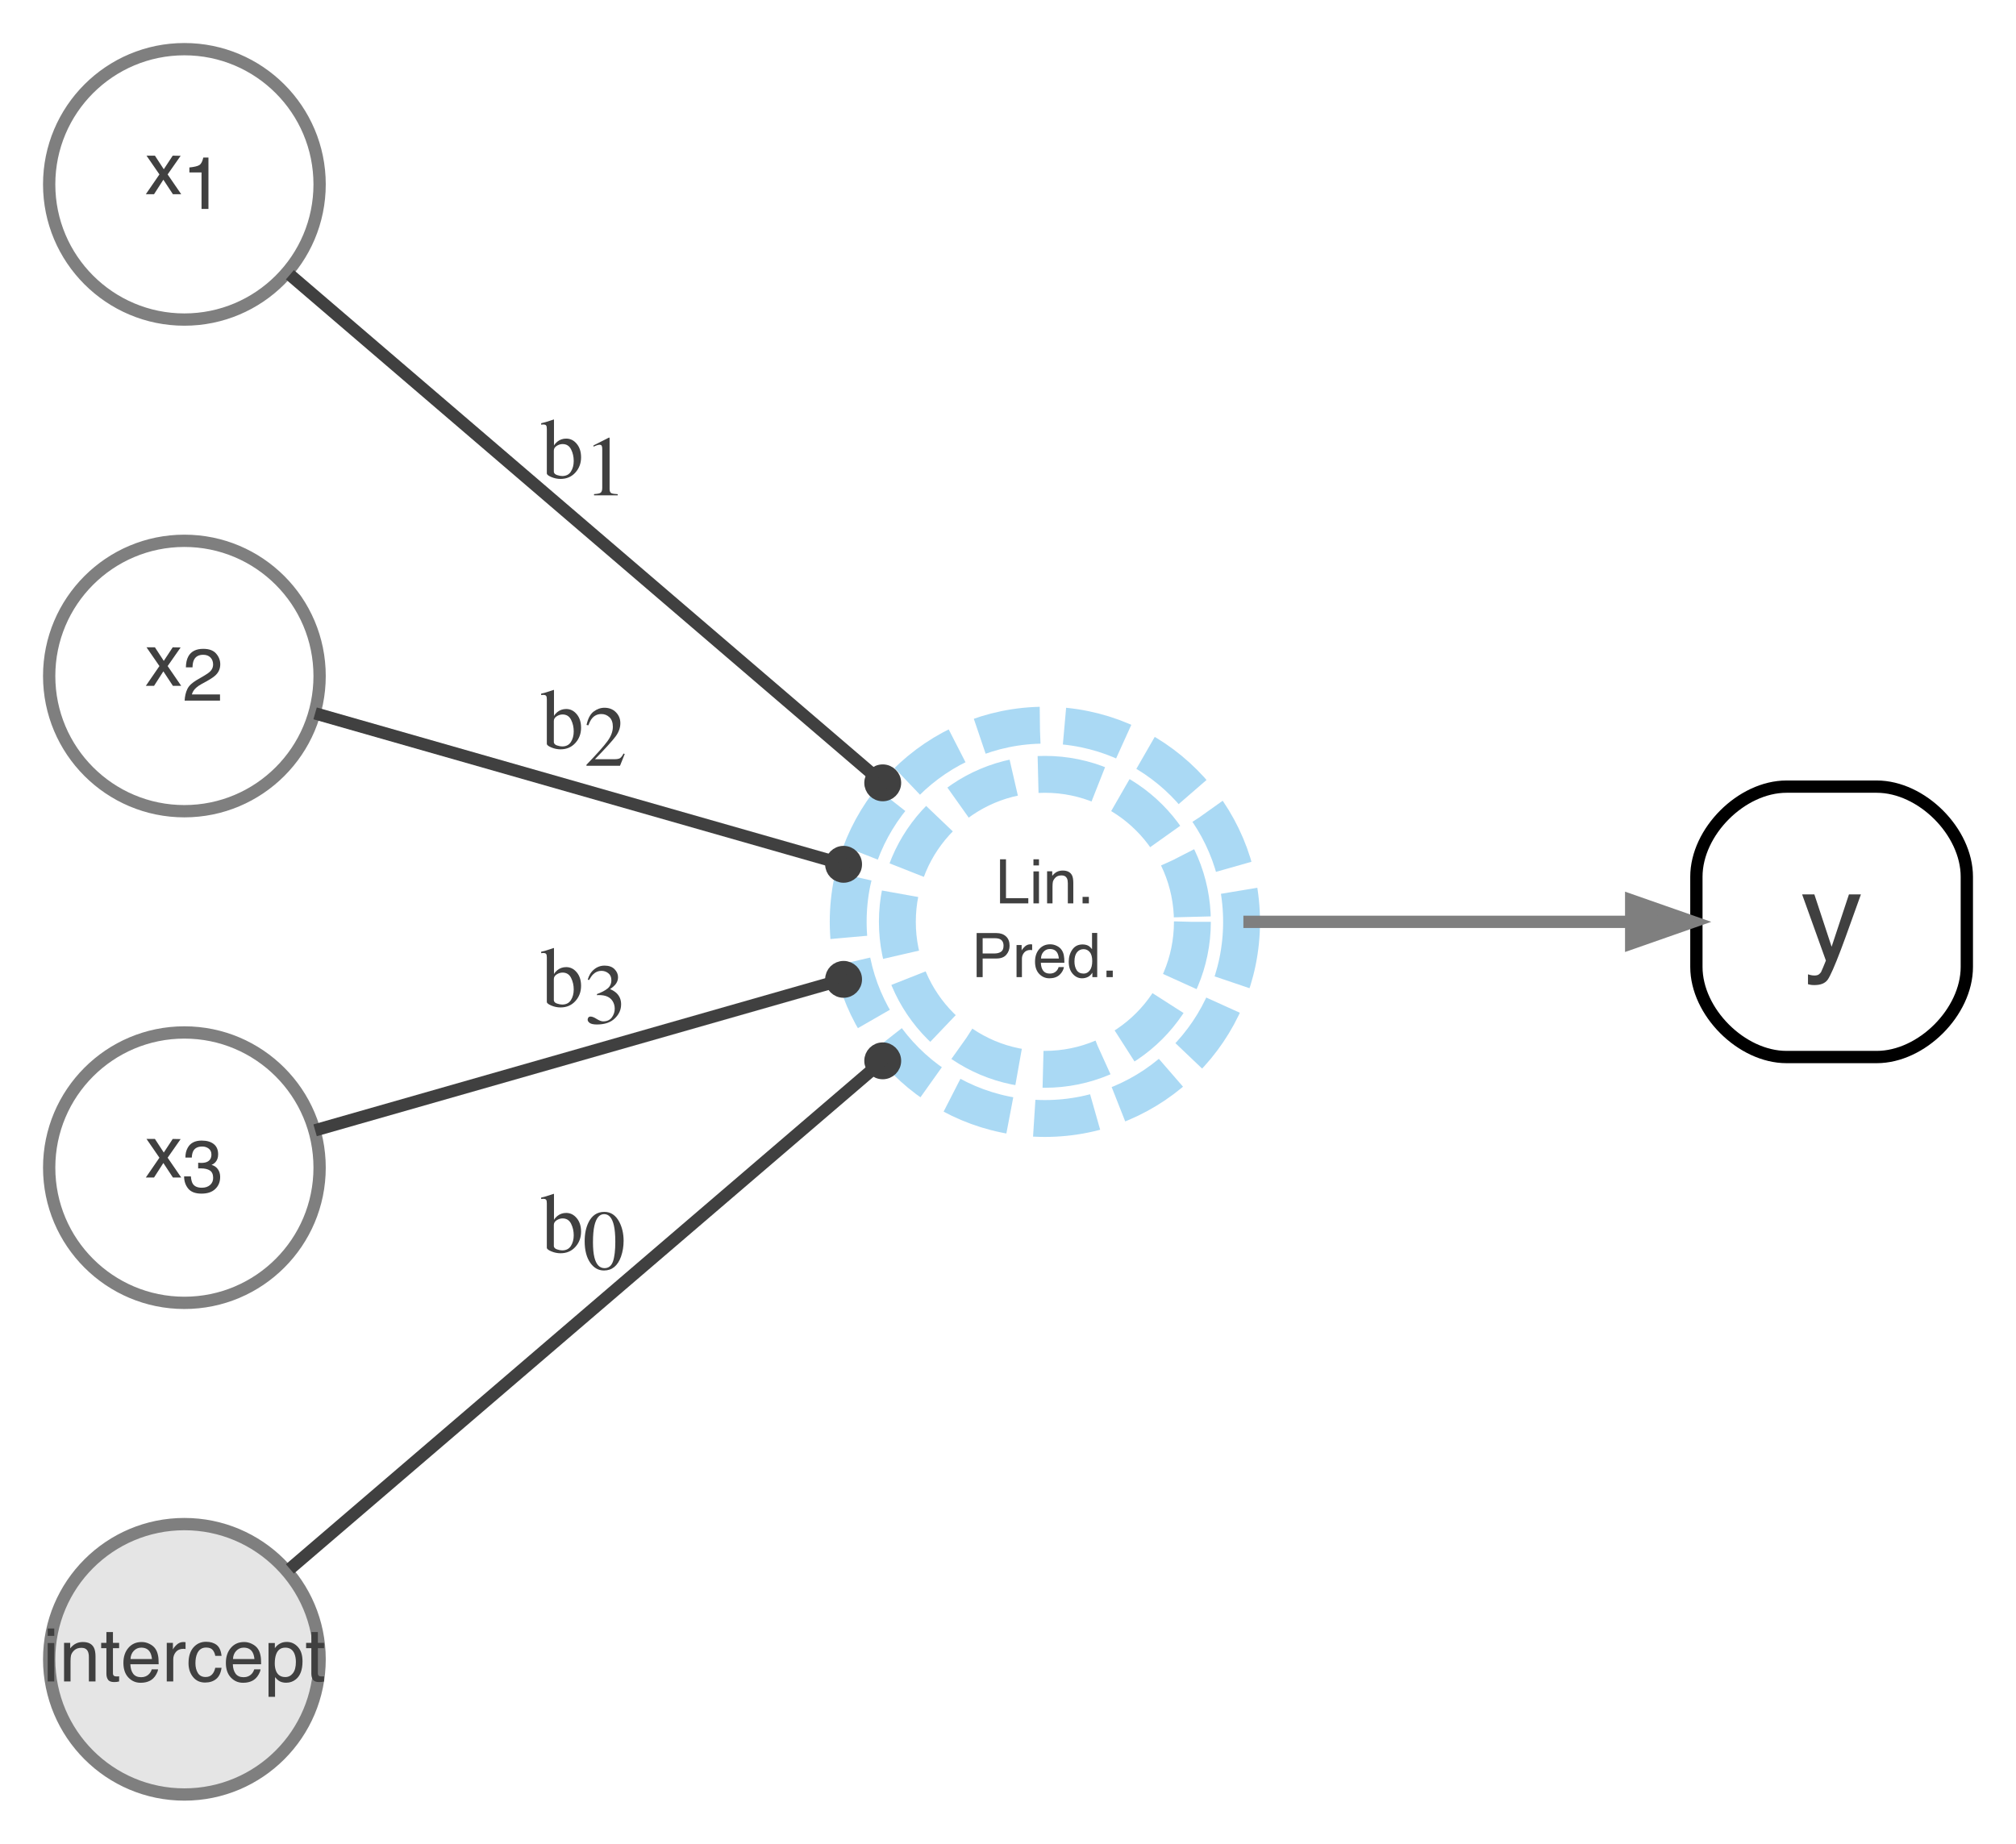
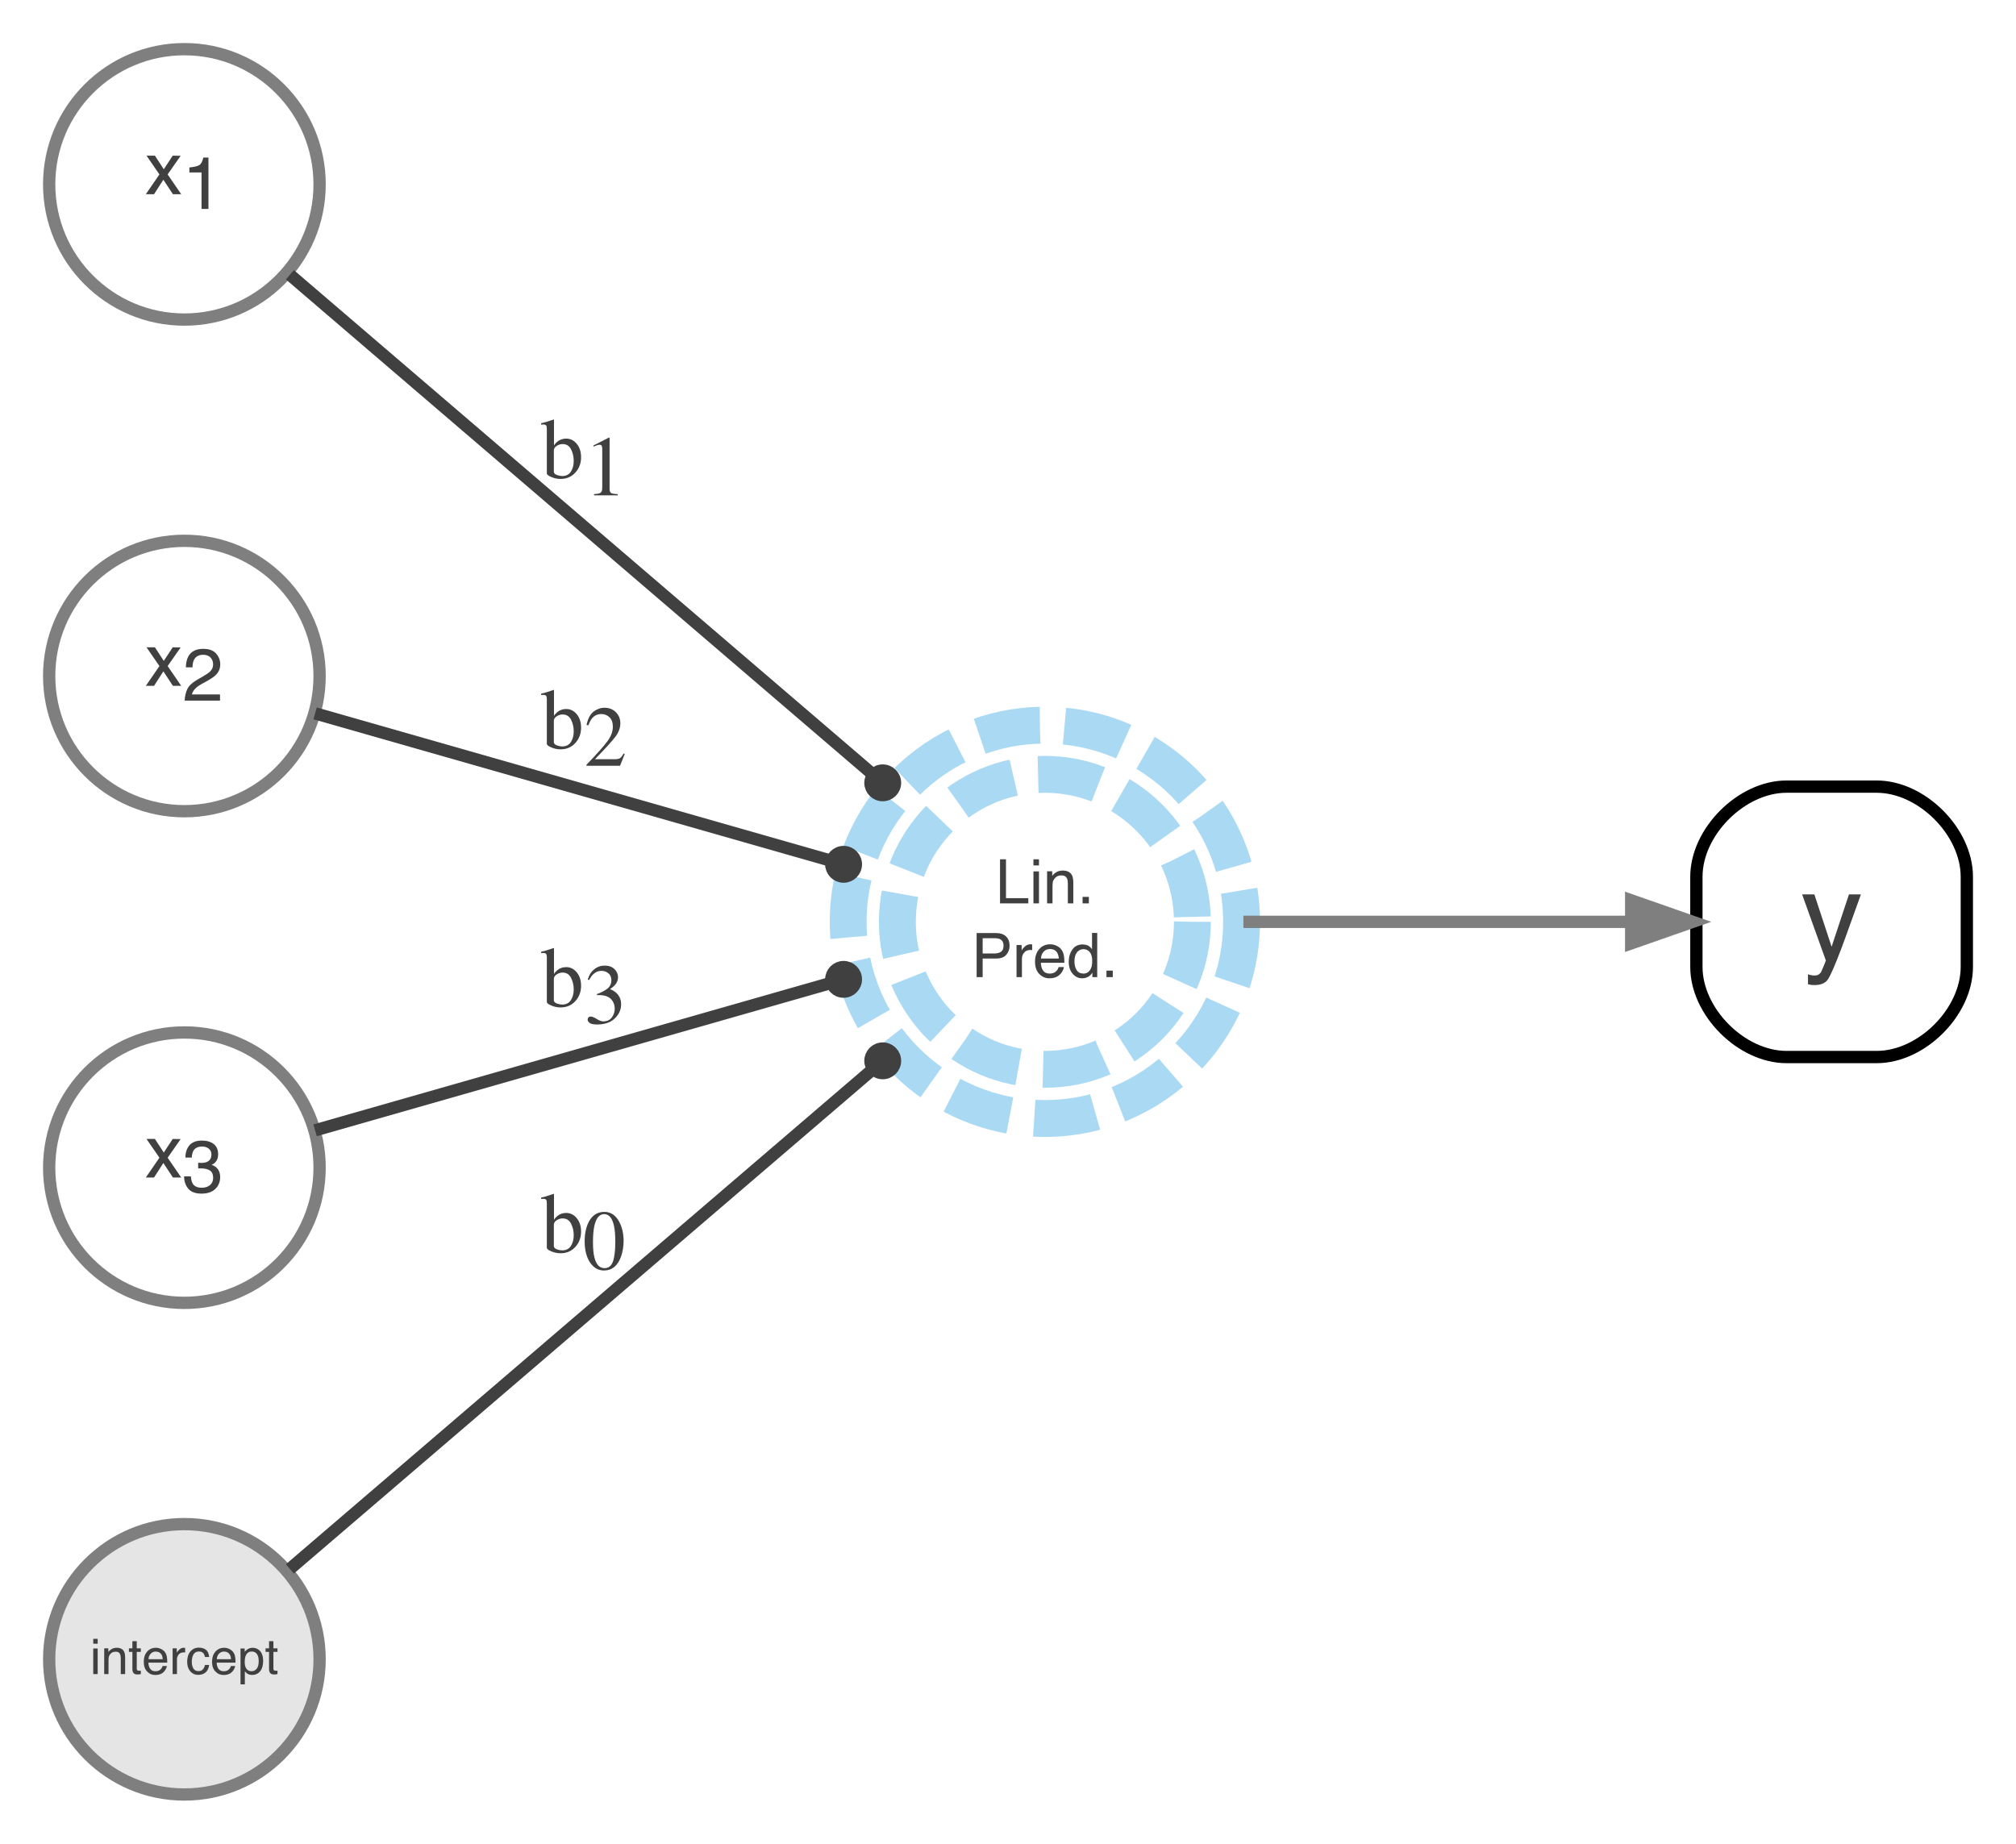
<svg xmlns="http://www.w3.org/2000/svg" width="164pt" height="150pt" viewBox="0 0 164 150" version="1.1">
  <g id="surface1">
    <path style="fill:none;stroke-width:1;stroke-linecap:butt;stroke-linejoin:miter;stroke:rgb(49.804%,49.804%,49.804%);stroke-opacity:1;stroke-miterlimit:4;" d="M 22 -131 C 22 -124.926 17.074 -120 11 -120 C 4.926 -120 0 -124.926 0 -131 C 0 -137.074 4.926 -142 11 -142 C 17.074 -142 22 -137.074 22 -131 Z M 22 -131 " transform="matrix(1,0,0,1,4,146)" />
    <path style=" stroke:none;fill-rule:nonzero;fill:rgb(25.098%,25.098%,25.098%);fill-opacity:1;" d="M 11.918 12.664 L 12.602 12.664 L 13.324 13.77 L 14.051 12.664 L 14.695 12.676 L 13.637 14.191 L 14.742 15.801 L 14.066 15.801 L 13.289 14.621 L 12.531 15.801 L 11.863 15.801 L 12.969 14.191 Z M 11.832 11.18 " />
    <path style=" stroke:none;fill-rule:nonzero;fill:rgb(25.098%,25.098%,25.098%);fill-opacity:1;" d="M 15.406 14.031 L 15.406 13.625 C 15.785 13.586 16.051 13.527 16.203 13.438 C 16.355 13.352 16.465 13.148 16.539 12.82 L 16.957 12.82 L 16.957 17 L 16.395 17 L 16.395 14.031 Z M 14.832 12.379 " />
    <path style="fill:none;stroke-width:3;stroke-linecap:butt;stroke-linejoin:miter;stroke:rgb(33.725%,70.588%,91.373%);stroke-opacity:0.502;stroke-dasharray:5,2;stroke-miterlimit:4;" d="M 93 -71 C 93 -64.371 87.629 -59 81 -59 C 74.371 -59 69 -64.371 69 -71 C 69 -77.629 74.371 -83 81 -83 C 87.629 -83 93 -77.629 93 -71 Z M 93 -71 " transform="matrix(1,0,0,1,4,146)" />
    <path style="fill:none;stroke-width:3;stroke-linecap:butt;stroke-linejoin:miter;stroke:rgb(33.725%,70.588%,91.373%);stroke-opacity:0.502;stroke-dasharray:5,2;stroke-miterlimit:4;" d="M 97 -71 C 97 -62.164 89.836 -55 81 -55 C 72.164 -55 65 -62.164 65 -71 C 65 -79.836 72.164 -87 81 -87 C 89.836 -87 97 -79.836 97 -71 Z M 97 -71 " transform="matrix(1,0,0,1,4,146)" />
    <path style=" stroke:none;fill-rule:nonzero;fill:rgb(25.098%,25.098%,25.098%);fill-opacity:1;" d="M 81.352 69.914 L 81.836 69.914 L 81.836 73.074 L 83.652 73.074 L 83.652 73.5 L 81.352 73.5 Z M 84.07 70.898 L 84.52 70.898 L 84.52 73.5 L 84.07 73.5 Z M 84.07 69.914 L 84.52 69.914 L 84.52 70.41 L 84.07 70.41 Z M 85.18 70.887 L 85.598 70.887 L 85.598 71.258 C 85.723 71.105 85.855 70.992 85.992 70.926 C 86.129 70.859 86.285 70.828 86.453 70.828 C 86.824 70.828 87.074 70.957 87.207 71.215 C 87.277 71.355 87.312 71.559 87.312 71.824 L 87.312 73.5 L 86.867 73.5 L 86.867 71.852 C 86.867 71.691 86.844 71.562 86.797 71.465 C 86.719 71.305 86.574 71.223 86.371 71.223 C 86.266 71.223 86.18 71.234 86.113 71.254 C 85.992 71.289 85.887 71.359 85.797 71.469 C 85.723 71.555 85.676 71.645 85.652 71.734 C 85.633 71.828 85.621 71.961 85.621 72.129 L 85.621 73.5 L 85.18 73.5 Z M 88.066 72.969 L 88.578 72.969 L 88.578 73.5 L 88.066 73.5 Z M 80.969 69.648 " />
    <path style=" stroke:none;fill-rule:nonzero;fill:rgb(25.098%,25.098%,25.098%);fill-opacity:1;" d="M 79.449 75.914 L 81.062 75.914 C 81.383 75.914 81.641 76.004 81.836 76.184 C 82.031 76.363 82.129 76.617 82.129 76.941 C 82.129 77.223 82.043 77.465 81.867 77.672 C 81.695 77.879 81.426 77.984 81.062 77.984 L 79.938 77.984 L 79.938 79.5 L 79.449 79.5 Z M 81.637 76.945 C 81.637 76.68 81.539 76.5 81.344 76.406 C 81.238 76.355 81.09 76.332 80.902 76.332 L 79.938 76.332 L 79.938 77.574 L 80.902 77.574 C 81.121 77.574 81.297 77.527 81.434 77.434 C 81.57 77.34 81.637 77.18 81.637 76.945 Z M 82.695 76.887 L 83.109 76.887 L 83.109 77.336 C 83.145 77.25 83.23 77.141 83.363 77.016 C 83.496 76.891 83.648 76.828 83.824 76.828 C 83.832 76.828 83.848 76.828 83.867 76.828 C 83.887 76.832 83.918 76.836 83.965 76.84 L 83.965 77.305 C 83.938 77.297 83.914 77.293 83.895 77.293 C 83.871 77.293 83.848 77.289 83.82 77.289 C 83.602 77.289 83.43 77.363 83.312 77.504 C 83.191 77.648 83.133 77.812 83.133 77.996 L 83.133 79.5 L 82.695 79.5 Z M 85.434 76.828 C 85.621 76.828 85.801 76.871 85.973 76.957 C 86.148 77.043 86.281 77.156 86.371 77.297 C 86.461 77.43 86.52 77.582 86.547 77.758 C 86.574 77.879 86.586 78.07 86.586 78.332 L 84.672 78.332 C 84.68 78.598 84.742 78.812 84.859 78.973 C 84.977 79.133 85.156 79.211 85.402 79.211 C 85.633 79.211 85.816 79.137 85.953 78.984 C 86.031 78.898 86.086 78.797 86.117 78.68 L 86.551 78.68 C 86.539 78.777 86.5 78.883 86.438 79 C 86.371 79.117 86.301 79.215 86.219 79.289 C 86.086 79.422 85.922 79.508 85.727 79.555 C 85.621 79.578 85.5 79.594 85.367 79.594 C 85.039 79.594 84.766 79.473 84.539 79.238 C 84.312 79 84.199 78.668 84.199 78.242 C 84.199 77.824 84.312 77.48 84.539 77.219 C 84.77 76.957 85.066 76.828 85.434 76.828 Z M 86.137 77.984 C 86.117 77.793 86.074 77.641 86.012 77.527 C 85.891 77.316 85.688 77.211 85.406 77.211 C 85.207 77.211 85.035 77.281 84.898 77.43 C 84.762 77.574 84.691 77.758 84.684 77.984 Z M 87.406 78.223 C 87.406 78.504 87.465 78.738 87.582 78.926 C 87.703 79.113 87.895 79.211 88.156 79.211 C 88.359 79.211 88.527 79.121 88.656 78.945 C 88.789 78.773 88.852 78.52 88.852 78.195 C 88.852 77.863 88.785 77.617 88.648 77.461 C 88.516 77.301 88.348 77.223 88.148 77.223 C 87.93 77.223 87.75 77.309 87.613 77.477 C 87.477 77.645 87.406 77.895 87.406 78.223 Z M 88.066 76.84 C 88.266 76.84 88.434 76.883 88.57 76.965 C 88.648 77.016 88.738 77.102 88.836 77.223 L 88.836 75.902 L 89.258 75.902 L 89.258 79.5 L 88.863 79.5 L 88.863 79.137 C 88.762 79.297 88.641 79.414 88.5 79.484 C 88.359 79.555 88.199 79.594 88.02 79.594 C 87.727 79.594 87.473 79.469 87.262 79.227 C 87.047 78.98 86.941 78.656 86.941 78.246 C 86.941 77.867 87.039 77.535 87.234 77.258 C 87.43 76.977 87.707 76.84 88.066 76.84 Z M 90.012 78.969 L 90.523 78.969 L 90.523 79.5 L 90.012 79.5 Z M 79.023 75.648 " />
    <path style="fill:none;stroke-width:1;stroke-linecap:butt;stroke-linejoin:miter;stroke:rgb(25.098%,25.098%,25.098%);stroke-opacity:1;stroke-miterlimit:4;" d="M 19.582 -123.645 C 31.371 -113.539 52.715 -95.242 66.875 -83.105 " transform="matrix(1,0,0,1,4,146)" />
    <path style="fill-rule:nonzero;fill:rgb(25.098%,25.098%,25.098%);fill-opacity:1;stroke-width:1;stroke-linecap:butt;stroke-linejoin:miter;stroke:rgb(25.098%,25.098%,25.098%);stroke-opacity:1;stroke-miterlimit:4;" d="M 68.809 -82.309 C 68.809 -81.758 68.359 -81.309 67.809 -81.309 C 67.254 -81.309 66.809 -81.758 66.809 -82.309 C 66.809 -82.859 67.254 -83.309 67.809 -83.309 C 68.359 -83.309 68.809 -82.859 68.809 -82.309 Z M 68.809 -82.309 " transform="matrix(1,0,0,1,4,146)" />
    <path style=" stroke:none;fill-rule:nonzero;fill:rgb(25.098%,25.098%,25.098%);fill-opacity:1;" d="M 44.023 34.551 L 44.023 34.434 C 44.285 34.375 44.516 34.309 44.727 34.234 C 44.934 34.164 45.043 34.125 45.059 34.125 C 45.062 34.141 45.066 34.156 45.066 34.168 L 45.066 36.25 C 45.125 36.141 45.215 36.035 45.332 35.938 C 45.543 35.766 45.785 35.684 46.059 35.684 C 46.395 35.684 46.68 35.824 46.914 36.105 C 47.152 36.387 47.27 36.754 47.27 37.207 C 47.27 37.691 47.117 38.102 46.809 38.445 C 46.5 38.789 46.098 38.965 45.598 38.965 C 45.344 38.965 45.094 38.914 44.852 38.812 C 44.609 38.711 44.484 38.613 44.484 38.512 L 44.484 34.898 C 44.484 34.766 44.469 34.672 44.43 34.617 C 44.395 34.562 44.309 34.535 44.18 34.535 Z M 45.055 38.398 C 45.074 38.516 45.164 38.602 45.32 38.652 C 45.477 38.703 45.613 38.73 45.734 38.73 C 46.051 38.73 46.289 38.609 46.441 38.371 C 46.594 38.133 46.672 37.844 46.672 37.504 C 46.672 37.164 46.602 36.852 46.457 36.562 C 46.312 36.273 46.082 36.129 45.762 36.129 C 45.598 36.129 45.441 36.18 45.285 36.277 C 45.129 36.379 45.055 36.504 45.055 36.656 Z M 44 33.648 " />
    <path style=" stroke:none;fill-rule:nonzero;fill:rgb(25.098%,25.098%,25.098%);fill-opacity:1;" d="M 49.57 35.605 C 49.578 35.617 49.586 35.625 49.586 35.629 C 49.586 35.637 49.59 35.648 49.59 35.668 L 49.59 39.785 C 49.59 39.961 49.637 40.07 49.727 40.121 C 49.82 40.168 49.996 40.195 50.25 40.207 L 50.25 40.301 L 48.324 40.301 L 48.324 40.199 C 48.602 40.184 48.781 40.148 48.863 40.086 C 48.949 40.023 48.992 39.891 48.992 39.684 L 48.992 36.52 C 48.992 36.41 48.977 36.328 48.949 36.27 C 48.922 36.215 48.863 36.184 48.773 36.184 C 48.711 36.184 48.637 36.203 48.539 36.234 C 48.445 36.27 48.359 36.305 48.277 36.34 L 48.277 36.242 L 49.531 35.605 Z M 47.5 35.051 " />
    <path style="fill:none;stroke-width:1;stroke-linecap:butt;stroke-linejoin:miter;stroke:rgb(49.804%,49.804%,49.804%);stroke-opacity:1;stroke-miterlimit:4;" d="M 22 -91 C 22 -84.926 17.074 -80 11 -80 C 4.926 -80 0 -84.926 0 -91 C 0 -97.074 4.926 -102 11 -102 C 17.074 -102 22 -97.074 22 -91 Z M 22 -91 " transform="matrix(1,0,0,1,4,146)" />
    <path style=" stroke:none;fill-rule:nonzero;fill:rgb(25.098%,25.098%,25.098%);fill-opacity:1;" d="M 11.918 52.664 L 12.602 52.664 L 13.324 53.77 L 14.051 52.664 L 14.695 52.676 L 13.637 54.191 L 14.742 55.801 L 14.066 55.801 L 13.289 54.621 L 12.531 55.801 L 11.863 55.801 L 12.969 54.191 Z M 11.832 51.18 " />
    <path style=" stroke:none;fill-rule:nonzero;fill:rgb(25.098%,25.098%,25.098%);fill-opacity:1;" d="M 15.02 57 C 15.039 56.641 15.113 56.324 15.242 56.055 C 15.371 55.789 15.629 55.547 16.004 55.328 L 16.566 55 C 16.816 54.855 16.996 54.73 17.098 54.625 C 17.258 54.465 17.336 54.281 17.336 54.07 C 17.336 53.828 17.262 53.633 17.117 53.488 C 16.973 53.344 16.777 53.273 16.531 53.273 C 16.168 53.273 15.918 53.41 15.781 53.684 C 15.707 53.828 15.668 54.031 15.66 54.293 L 15.121 54.293 C 15.129 53.93 15.195 53.629 15.324 53.398 C 15.551 52.992 15.957 52.789 16.535 52.789 C 17.016 52.789 17.367 52.922 17.586 53.18 C 17.809 53.438 17.918 53.727 17.918 54.047 C 17.918 54.383 17.801 54.672 17.566 54.906 C 17.43 55.047 17.184 55.215 16.832 55.414 L 16.43 55.633 C 16.238 55.738 16.086 55.84 15.977 55.938 C 15.781 56.105 15.66 56.297 15.609 56.5 L 17.898 56.5 L 17.898 57 Z M 14.832 52.379 " />
    <path style="fill:none;stroke-width:1;stroke-linecap:butt;stroke-linejoin:miter;stroke:rgb(25.098%,25.098%,25.098%);stroke-opacity:1;stroke-miterlimit:4;" d="M 21.633 -87.961 C 32.695 -84.801 50.207 -79.797 63.352 -76.043 " transform="matrix(1,0,0,1,4,146)" />
    <path style="fill-rule:nonzero;fill:rgb(25.098%,25.098%,25.098%);fill-opacity:1;stroke-width:1;stroke-linecap:butt;stroke-linejoin:miter;stroke:rgb(25.098%,25.098%,25.098%);stroke-opacity:1;stroke-miterlimit:4;" d="M 65.625 -75.68 C 65.625 -75.125 65.176 -74.68 64.625 -74.68 C 64.07 -74.68 63.625 -75.125 63.625 -75.68 C 63.625 -76.23 64.07 -76.68 64.625 -76.68 C 65.176 -76.68 65.625 -76.23 65.625 -75.68 Z M 65.625 -75.68 " transform="matrix(1,0,0,1,4,146)" />
    <path style=" stroke:none;fill-rule:nonzero;fill:rgb(25.098%,25.098%,25.098%);fill-opacity:1;" d="M 44.023 56.551 L 44.023 56.434 C 44.285 56.375 44.516 56.309 44.727 56.234 C 44.934 56.164 45.043 56.125 45.059 56.125 C 45.062 56.141 45.066 56.156 45.066 56.168 L 45.066 58.25 C 45.125 58.141 45.215 58.035 45.332 57.938 C 45.543 57.766 45.785 57.684 46.059 57.684 C 46.395 57.684 46.68 57.824 46.914 58.105 C 47.152 58.387 47.27 58.754 47.27 59.207 C 47.27 59.691 47.117 60.102 46.809 60.445 C 46.5 60.789 46.098 60.965 45.598 60.965 C 45.344 60.965 45.094 60.914 44.852 60.812 C 44.609 60.711 44.484 60.613 44.484 60.512 L 44.484 56.898 C 44.484 56.766 44.469 56.672 44.43 56.617 C 44.395 56.562 44.309 56.535 44.18 56.535 Z M 45.055 60.398 C 45.074 60.516 45.164 60.602 45.32 60.652 C 45.477 60.703 45.613 60.73 45.734 60.73 C 46.051 60.73 46.289 60.609 46.441 60.371 C 46.594 60.133 46.672 59.844 46.672 59.504 C 46.672 59.164 46.602 58.852 46.457 58.562 C 46.312 58.273 46.082 58.129 45.762 58.129 C 45.598 58.129 45.441 58.18 45.285 58.277 C 45.129 58.379 45.055 58.504 45.055 58.656 Z M 44 55.648 " />
    <path style=" stroke:none;fill-rule:nonzero;fill:rgb(25.098%,25.098%,25.098%);fill-opacity:1;" d="M 47.707 62.223 C 48.543 61.355 49.109 60.719 49.406 60.316 C 49.707 59.91 49.855 59.516 49.855 59.129 C 49.855 58.793 49.766 58.535 49.582 58.359 C 49.398 58.184 49.18 58.094 48.93 58.094 C 48.617 58.094 48.363 58.207 48.172 58.434 C 48.062 58.559 47.961 58.754 47.863 59.012 L 47.715 58.98 C 47.828 58.457 48.023 58.094 48.293 57.891 C 48.566 57.688 48.859 57.582 49.172 57.582 C 49.555 57.582 49.867 57.707 50.105 57.949 C 50.344 58.191 50.465 58.488 50.465 58.84 C 50.465 59.211 50.336 59.57 50.078 59.918 C 49.82 60.266 49.262 60.883 48.398 61.77 L 49.969 61.77 C 50.188 61.77 50.34 61.742 50.43 61.688 C 50.52 61.637 50.617 61.508 50.73 61.305 L 50.82 61.348 L 50.438 62.301 L 47.707 62.301 Z M 47.5 57.051 " />
    <path style="fill:none;stroke-width:1;stroke-linecap:butt;stroke-linejoin:miter;stroke:rgb(49.804%,49.804%,49.804%);stroke-opacity:1;stroke-miterlimit:4;" d="M 22 -51 C 22 -44.926 17.074 -40 11 -40 C 4.926 -40 0 -44.926 0 -51 C 0 -57.074 4.926 -62 11 -62 C 17.074 -62 22 -57.074 22 -51 Z M 22 -51 " transform="matrix(1,0,0,1,4,146)" />
    <path style=" stroke:none;fill-rule:nonzero;fill:rgb(25.098%,25.098%,25.098%);fill-opacity:1;" d="M 11.918 92.664 L 12.602 92.664 L 13.324 93.77 L 14.051 92.664 L 14.695 92.676 L 13.637 94.191 L 14.742 95.801 L 14.066 95.801 L 13.289 94.621 L 12.531 95.801 L 11.863 95.801 L 12.969 94.191 Z M 11.832 91.18 " />
    <path style=" stroke:none;fill-rule:nonzero;fill:rgb(25.098%,25.098%,25.098%);fill-opacity:1;" d="M 16.391 97.113 C 15.895 97.113 15.535 96.977 15.312 96.707 C 15.09 96.434 14.977 96.102 14.977 95.711 L 15.527 95.711 C 15.551 95.984 15.602 96.18 15.68 96.305 C 15.816 96.523 16.062 96.633 16.418 96.633 C 16.695 96.633 16.918 96.559 17.09 96.41 C 17.258 96.262 17.34 96.07 17.34 95.836 C 17.34 95.547 17.25 95.344 17.074 95.23 C 16.898 95.117 16.652 95.059 16.34 95.059 C 16.305 95.059 16.266 95.059 16.23 95.059 C 16.195 95.059 16.16 95.062 16.121 95.062 L 16.121 94.598 C 16.176 94.602 16.223 94.609 16.258 94.609 C 16.297 94.609 16.336 94.613 16.379 94.613 C 16.574 94.613 16.738 94.582 16.863 94.52 C 17.086 94.41 17.199 94.215 17.199 93.934 C 17.199 93.723 17.125 93.562 16.977 93.449 C 16.828 93.336 16.656 93.281 16.457 93.281 C 16.105 93.281 15.863 93.398 15.73 93.633 C 15.656 93.762 15.613 93.945 15.602 94.18 L 15.082 94.18 C 15.082 93.867 15.145 93.602 15.27 93.383 C 15.484 92.992 15.863 92.797 16.402 92.797 C 16.832 92.797 17.16 92.895 17.395 93.086 C 17.629 93.273 17.746 93.551 17.746 93.914 C 17.746 94.172 17.676 94.379 17.539 94.539 C 17.453 94.641 17.34 94.719 17.207 94.773 C 17.426 94.836 17.598 94.949 17.723 95.125 C 17.848 95.297 17.91 95.508 17.91 95.758 C 17.91 96.156 17.777 96.484 17.512 96.734 C 17.25 96.988 16.875 97.113 16.391 97.113 Z M 14.832 92.379 " />
    <path style="fill:none;stroke-width:1;stroke-linecap:butt;stroke-linejoin:miter;stroke:rgb(25.098%,25.098%,25.098%);stroke-opacity:1;stroke-miterlimit:4;" d="M 21.633 -54.039 C 32.695 -57.199 50.207 -62.203 63.352 -65.957 " transform="matrix(1,0,0,1,4,146)" />
    <path style="fill-rule:nonzero;fill:rgb(25.098%,25.098%,25.098%);fill-opacity:1;stroke-width:1;stroke-linecap:butt;stroke-linejoin:miter;stroke:rgb(25.098%,25.098%,25.098%);stroke-opacity:1;stroke-miterlimit:4;" d="M 65.625 -66.32 C 65.625 -65.77 65.176 -65.32 64.625 -65.32 C 64.07 -65.32 63.625 -65.77 63.625 -66.32 C 63.625 -66.875 64.07 -67.32 64.625 -67.32 C 65.176 -67.32 65.625 -66.875 65.625 -66.32 Z M 65.625 -66.32 " transform="matrix(1,0,0,1,4,146)" />
    <path style=" stroke:none;fill-rule:nonzero;fill:rgb(25.098%,25.098%,25.098%);fill-opacity:1;" d="M 44.023 77.551 L 44.023 77.434 C 44.285 77.375 44.516 77.309 44.727 77.234 C 44.934 77.164 45.043 77.125 45.059 77.125 C 45.062 77.141 45.066 77.156 45.066 77.168 L 45.066 79.25 C 45.125 79.141 45.215 79.035 45.332 78.938 C 45.543 78.766 45.785 78.684 46.059 78.684 C 46.395 78.684 46.68 78.824 46.914 79.105 C 47.152 79.387 47.27 79.754 47.27 80.207 C 47.27 80.691 47.117 81.102 46.809 81.445 C 46.5 81.789 46.098 81.965 45.598 81.965 C 45.344 81.965 45.094 81.914 44.852 81.812 C 44.609 81.711 44.484 81.613 44.484 81.512 L 44.484 77.898 C 44.484 77.766 44.469 77.672 44.43 77.617 C 44.395 77.562 44.309 77.535 44.18 77.535 Z M 45.055 81.398 C 45.074 81.516 45.164 81.602 45.32 81.652 C 45.477 81.703 45.613 81.73 45.734 81.73 C 46.051 81.73 46.289 81.609 46.441 81.371 C 46.594 81.133 46.672 80.844 46.672 80.504 C 46.672 80.164 46.602 79.852 46.457 79.562 C 46.312 79.273 46.082 79.129 45.762 79.129 C 45.598 79.129 45.441 79.18 45.285 79.277 C 45.129 79.379 45.055 79.504 45.055 79.656 Z M 44 76.648 " />
    <path style=" stroke:none;fill-rule:nonzero;fill:rgb(25.098%,25.098%,25.098%);fill-opacity:1;" d="M 48.043 82.707 C 48.168 82.707 48.336 82.77 48.539 82.902 C 48.746 83.031 48.922 83.098 49.066 83.098 C 49.383 83.098 49.621 82.988 49.777 82.773 C 49.93 82.559 50.008 82.324 50.008 82.07 C 50.008 81.828 49.945 81.613 49.82 81.426 C 49.609 81.113 49.25 80.961 48.746 80.961 C 48.719 80.961 48.688 80.961 48.664 80.961 C 48.637 80.961 48.602 80.965 48.566 80.969 L 48.559 80.879 C 48.922 80.746 49.211 80.598 49.422 80.426 C 49.633 80.254 49.734 80.031 49.734 79.75 C 49.734 79.5 49.652 79.312 49.488 79.184 C 49.324 79.051 49.133 78.988 48.922 78.988 C 48.672 78.988 48.449 79.078 48.258 79.266 C 48.152 79.363 48.043 79.52 47.922 79.73 L 47.812 79.707 C 47.906 79.359 48.074 79.082 48.324 78.875 C 48.57 78.668 48.859 78.562 49.184 78.562 C 49.531 78.562 49.805 78.66 49.992 78.852 C 50.184 79.043 50.277 79.262 50.277 79.512 C 50.277 79.734 50.199 79.938 50.043 80.121 C 49.953 80.227 49.816 80.344 49.629 80.473 C 49.848 80.566 50.023 80.676 50.156 80.801 C 50.406 81.043 50.527 81.344 50.527 81.711 C 50.527 82.145 50.359 82.527 50.016 82.855 C 49.676 83.188 49.191 83.352 48.562 83.352 C 48.281 83.352 48.086 83.309 47.973 83.227 C 47.859 83.145 47.805 83.055 47.805 82.957 C 47.805 82.898 47.824 82.844 47.859 82.789 C 47.898 82.734 47.961 82.707 48.043 82.707 Z M 47.5 78.051 " />
    <path style="fill:none;stroke-width:1;stroke-linecap:butt;stroke-linejoin:miter;stroke:rgb(0%,0%,0%);stroke-opacity:1;stroke-miterlimit:4;" d="M 148.668 -82 C 148.668 -82 141.332 -82 141.332 -82 C 137.668 -82 134 -78.332 134 -74.668 C 134 -74.668 134 -67.332 134 -67.332 C 134 -63.668 137.668 -60 141.332 -60 C 141.332 -60 148.668 -60 148.668 -60 C 152.332 -60 156 -63.668 156 -67.332 C 156 -67.332 156 -74.668 156 -74.668 C 156 -78.332 152.332 -82 148.668 -82 " transform="matrix(1,0,0,1,4,146)" />
    <path style=" stroke:none;fill-rule:nonzero;fill:rgb(25.098%,25.098%,25.098%);fill-opacity:1;" d="M 150.41 72.77 L 151.383 72.77 C 151.258 73.105 150.984 73.871 150.559 75.066 C 150.238 75.965 149.973 76.695 149.758 77.262 C 149.25 78.598 148.891 79.41 148.684 79.703 C 148.477 79.996 148.117 80.145 147.609 80.145 C 147.484 80.145 147.391 80.141 147.324 80.129 C 147.258 80.117 147.172 80.102 147.078 80.074 L 147.078 79.273 C 147.23 79.316 147.34 79.344 147.406 79.352 C 147.477 79.363 147.535 79.367 147.59 79.367 C 147.75 79.367 147.871 79.34 147.949 79.285 C 148.023 79.234 148.09 79.168 148.141 79.09 C 148.156 79.062 148.215 78.93 148.316 78.688 C 148.418 78.445 148.492 78.27 148.535 78.152 L 146.602 72.77 L 147.598 72.77 L 149 77.027 Z M 146.5 70.301 " />
    <path style="fill:none;stroke-width:1;stroke-linecap:butt;stroke-linejoin:miter;stroke:rgb(49.804%,49.804%,49.804%);stroke-opacity:1;stroke-miterlimit:4;" d="M 97.148 -71 C 106.773 -71 118.953 -71 128.617 -71 " transform="matrix(1,0,0,1,4,146)" />
    <path style="fill-rule:nonzero;fill:rgb(49.804%,49.804%,49.804%);fill-opacity:1;stroke-width:1;stroke-linecap:butt;stroke-linejoin:miter;stroke:rgb(49.804%,49.804%,49.804%);stroke-opacity:1;stroke-miterlimit:4;" d="M 128.695 -72.75 L 133.695 -71 L 128.695 -69.25 Z M 128.695 -72.75 " transform="matrix(1,0,0,1,4,146)" />
    <path style="fill-rule:nonzero;fill:rgb(89.804%,89.804%,89.804%);fill-opacity:1;stroke-width:1;stroke-linecap:butt;stroke-linejoin:miter;stroke:rgb(49.804%,49.804%,49.804%);stroke-opacity:1;stroke-miterlimit:4;" d="M 22 -11 C 22 -4.926 17.074 0 11 0 C 4.926 0 0 -4.926 0 -11 C 0 -17.074 4.926 -22 11 -22 C 17.074 -22 22 -17.074 22 -11 Z M 22 -11 " transform="matrix(1,0,0,1,4,146)" />
-     <path style=" stroke:none;fill-rule:nonzero;fill:rgb(25.098%,25.098%,25.098%);fill-opacity:1;" d="M 3.879 133.676 L 4.414 133.676 L 4.414 136.801 L 3.879 136.801 Z M 3.879 132.496 L 4.414 132.496 L 4.414 133.094 L 3.879 133.094 Z M 5.211 133.664 L 5.711 133.664 L 5.711 134.109 C 5.859 133.926 6.02 133.793 6.184 133.715 C 6.348 133.633 6.535 133.594 6.738 133.594 C 7.184 133.594 7.484 133.746 7.641 134.059 C 7.727 134.23 7.77 134.473 7.77 134.789 L 7.77 136.801 L 7.23 136.801 L 7.23 134.824 C 7.23 134.633 7.203 134.477 7.148 134.359 C 7.055 134.164 6.883 134.066 6.637 134.066 C 6.512 134.066 6.41 134.082 6.332 134.105 C 6.188 134.148 6.059 134.234 5.949 134.363 C 5.863 134.465 5.805 134.574 5.777 134.684 C 5.75 134.793 5.738 134.953 5.738 135.156 L 5.738 136.801 L 5.211 136.801 Z M 8.656 132.785 L 9.188 132.785 L 9.188 133.664 L 9.691 133.664 L 9.691 134.094 L 9.188 134.094 L 9.188 136.141 C 9.188 136.25 9.227 136.324 9.301 136.363 C 9.344 136.383 9.41 136.395 9.508 136.395 C 9.531 136.395 9.559 136.395 9.586 136.391 C 9.617 136.391 9.652 136.387 9.691 136.387 L 9.691 136.801 C 9.629 136.816 9.566 136.832 9.5 136.84 C 9.438 136.848 9.367 136.852 9.289 136.852 C 9.043 136.852 8.875 136.789 8.789 136.66 C 8.699 136.535 8.656 136.371 8.656 136.172 L 8.656 134.094 L 8.23 134.094 L 8.23 133.664 L 8.656 133.664 Z M 11.523 133.594 C 11.746 133.594 11.961 133.645 12.168 133.75 C 12.379 133.855 12.539 133.988 12.648 134.156 C 12.754 134.312 12.82 134.496 12.859 134.707 C 12.891 134.852 12.906 135.082 12.906 135.402 L 10.605 135.402 C 10.613 135.719 10.688 135.973 10.828 136.168 C 10.969 136.359 11.188 136.457 11.484 136.457 C 11.758 136.457 11.977 136.363 12.141 136.184 C 12.234 136.078 12.305 135.957 12.344 135.816 L 12.859 135.816 C 12.848 135.934 12.801 136.059 12.723 136.203 C 12.648 136.344 12.562 136.457 12.465 136.551 C 12.305 136.707 12.105 136.809 11.871 136.863 C 11.742 136.895 11.602 136.91 11.438 136.91 C 11.047 136.91 10.719 136.77 10.445 136.484 C 10.176 136.199 10.039 135.805 10.039 135.293 C 10.039 134.789 10.176 134.379 10.449 134.066 C 10.723 133.75 11.078 133.594 11.523 133.594 Z M 12.363 134.98 C 12.34 134.754 12.289 134.57 12.211 134.434 C 12.066 134.18 11.828 134.051 11.488 134.051 C 11.246 134.051 11.043 134.141 10.879 134.316 C 10.715 134.488 10.629 134.711 10.617 134.98 Z M 13.566 133.664 L 14.066 133.664 L 14.066 134.207 C 14.109 134.102 14.207 133.973 14.367 133.82 C 14.527 133.668 14.711 133.594 14.922 133.594 C 14.93 133.594 14.949 133.594 14.973 133.598 C 14.996 133.598 15.035 133.602 15.094 133.605 L 15.094 134.164 C 15.062 134.16 15.031 134.152 15.004 134.152 C 14.977 134.152 14.949 134.148 14.918 134.148 C 14.652 134.148 14.449 134.234 14.305 134.406 C 14.164 134.578 14.094 134.773 14.094 134.996 L 14.094 136.801 L 13.566 136.801 Z M 16.762 133.574 C 17.113 133.574 17.402 133.66 17.625 133.832 C 17.844 134.004 17.977 134.297 18.023 134.719 L 17.512 134.719 C 17.48 134.523 17.406 134.363 17.297 134.234 C 17.188 134.105 17.008 134.043 16.762 134.043 C 16.426 134.043 16.184 134.207 16.039 134.535 C 15.945 134.75 15.898 135.012 15.898 135.324 C 15.898 135.637 15.965 135.902 16.098 136.117 C 16.23 136.332 16.441 136.441 16.727 136.441 C 16.945 136.441 17.117 136.375 17.246 136.238 C 17.375 136.105 17.461 135.922 17.512 135.691 L 18.023 135.691 C 17.965 136.105 17.82 136.41 17.586 136.602 C 17.352 136.793 17.051 136.891 16.684 136.891 C 16.273 136.891 15.945 136.742 15.703 136.441 C 15.461 136.141 15.336 135.77 15.336 135.316 C 15.336 134.766 15.469 134.34 15.738 134.031 C 16.008 133.727 16.348 133.574 16.762 133.574 Z M 19.859 133.594 C 20.082 133.594 20.297 133.645 20.504 133.75 C 20.715 133.855 20.875 133.988 20.984 134.156 C 21.09 134.312 21.156 134.496 21.195 134.707 C 21.227 134.852 21.242 135.082 21.242 135.402 L 18.941 135.402 C 18.949 135.719 19.023 135.973 19.164 136.168 C 19.305 136.359 19.523 136.457 19.82 136.457 C 20.094 136.457 20.312 136.363 20.477 136.184 C 20.57 136.078 20.641 135.957 20.68 135.816 L 21.195 135.816 C 21.184 135.934 21.137 136.059 21.059 136.203 C 20.984 136.344 20.898 136.457 20.801 136.551 C 20.641 136.707 20.441 136.809 20.207 136.863 C 20.078 136.895 19.938 136.91 19.773 136.91 C 19.383 136.91 19.055 136.77 18.781 136.484 C 18.512 136.199 18.375 135.805 18.375 135.293 C 18.375 134.789 18.512 134.379 18.785 134.066 C 19.059 133.75 19.414 133.594 19.859 133.594 Z M 20.699 134.98 C 20.676 134.754 20.625 134.57 20.547 134.434 C 20.402 134.18 20.164 134.051 19.824 134.051 C 19.582 134.051 19.379 134.141 19.215 134.316 C 19.051 134.488 18.965 134.711 18.953 134.98 Z M 23.211 136.445 C 23.457 136.445 23.66 136.344 23.824 136.137 C 23.988 135.93 24.07 135.621 24.07 135.215 C 24.07 134.965 24.031 134.746 23.961 134.566 C 23.824 134.223 23.574 134.051 23.211 134.051 C 22.844 134.051 22.594 134.23 22.461 134.598 C 22.391 134.793 22.352 135.043 22.352 135.34 C 22.352 135.582 22.391 135.789 22.461 135.961 C 22.598 136.285 22.848 136.445 23.211 136.445 Z M 21.844 133.676 L 22.359 133.676 L 22.359 134.094 C 22.465 133.949 22.578 133.84 22.703 133.762 C 22.883 133.645 23.09 133.586 23.332 133.586 C 23.688 133.586 23.988 133.723 24.234 133.996 C 24.484 134.27 24.609 134.656 24.609 135.164 C 24.609 135.848 24.43 136.336 24.07 136.629 C 23.844 136.812 23.582 136.906 23.281 136.906 C 23.047 136.906 22.848 136.855 22.688 136.75 C 22.594 136.691 22.488 136.59 22.375 136.449 L 22.375 138.051 L 21.844 138.051 Z M 25.328 132.785 L 25.859 132.785 L 25.859 133.664 L 26.363 133.664 L 26.363 134.094 L 25.859 134.094 L 25.859 136.141 C 25.859 136.25 25.898 136.324 25.973 136.363 C 26.016 136.383 26.082 136.395 26.18 136.395 C 26.203 136.395 26.23 136.395 26.258 136.391 C 26.289 136.391 26.324 136.387 26.363 136.387 L 26.363 136.801 C 26.301 136.816 26.238 136.832 26.172 136.84 C 26.109 136.848 26.039 136.852 25.961 136.852 C 25.715 136.852 25.547 136.789 25.461 136.66 C 25.371 136.535 25.328 136.371 25.328 136.172 L 25.328 134.094 L 24.902 134.094 L 24.902 133.664 L 25.328 133.664 Z M 3.492 132.18 " />
+     <path style=" stroke:none;fill-rule:nonzero;fill:rgb(25.098%,25.098%,25.098%);fill-opacity:1;" d="M 7.586 134.121 L 7.945 134.121 L 7.945 136.203 L 7.586 136.203 Z M 7.586 133.336 L 7.945 133.336 L 7.945 133.734 L 7.586 133.734 Z M 8.477 134.109 L 8.812 134.109 L 8.812 134.406 C 8.91 134.285 9.016 134.199 9.125 134.145 C 9.234 134.09 9.359 134.062 9.492 134.062 C 9.789 134.062 9.992 134.168 10.094 134.375 C 10.152 134.488 10.18 134.648 10.18 134.859 L 10.18 136.203 L 9.824 136.203 L 9.824 134.883 C 9.824 134.758 9.805 134.656 9.766 134.578 C 9.703 134.445 9.594 134.383 9.43 134.383 C 9.344 134.383 9.277 134.391 9.223 134.406 C 9.125 134.434 9.043 134.492 8.969 134.578 C 8.91 134.648 8.871 134.719 8.855 134.793 C 8.836 134.867 8.828 134.969 8.828 135.109 L 8.828 136.203 L 8.477 136.203 Z M 10.77 133.527 L 11.125 133.527 L 11.125 134.109 L 11.457 134.109 L 11.457 134.398 L 11.125 134.398 L 11.125 135.766 C 11.125 135.836 11.148 135.887 11.199 135.91 C 11.227 135.926 11.273 135.93 11.336 135.93 C 11.352 135.93 11.371 135.93 11.391 135.93 C 11.41 135.93 11.434 135.93 11.457 135.926 L 11.457 136.203 C 11.418 136.215 11.375 136.223 11.332 136.227 C 11.289 136.234 11.242 136.234 11.191 136.234 C 11.027 136.234 10.918 136.195 10.855 136.109 C 10.797 136.027 10.77 135.918 10.77 135.781 L 10.77 134.398 L 10.488 134.398 L 10.488 134.109 L 10.77 134.109 Z M 12.684 134.062 C 12.832 134.062 12.977 134.098 13.117 134.168 C 13.254 134.238 13.359 134.328 13.434 134.438 C 13.504 134.543 13.551 134.668 13.574 134.809 C 13.594 134.906 13.605 135.059 13.605 135.27 L 12.07 135.27 C 12.078 135.48 12.129 135.652 12.223 135.781 C 12.316 135.91 12.461 135.973 12.656 135.973 C 12.84 135.973 12.988 135.914 13.098 135.789 C 13.16 135.719 13.203 135.641 13.23 135.547 L 13.578 135.547 C 13.566 135.625 13.535 135.711 13.484 135.805 C 13.434 135.898 13.375 135.977 13.312 136.035 C 13.207 136.141 13.074 136.211 12.914 136.246 C 12.832 136.266 12.734 136.277 12.629 136.277 C 12.367 136.277 12.148 136.184 11.969 135.992 C 11.785 135.805 11.695 135.539 11.695 135.195 C 11.695 134.859 11.785 134.59 11.969 134.379 C 12.152 134.168 12.391 134.062 12.684 134.062 Z M 13.242 134.992 C 13.23 134.84 13.195 134.715 13.145 134.625 C 13.047 134.457 12.887 134.371 12.664 134.371 C 12.5 134.371 12.367 134.43 12.258 134.547 C 12.148 134.664 12.09 134.812 12.082 134.992 Z M 14.043 134.109 L 14.379 134.109 L 14.379 134.473 C 14.406 134.402 14.473 134.316 14.582 134.215 C 14.688 134.113 14.809 134.062 14.949 134.062 C 14.957 134.062 14.965 134.066 14.98 134.066 C 14.996 134.066 15.023 134.07 15.062 134.074 L 15.062 134.445 C 15.043 134.441 15.023 134.438 15.004 134.438 C 14.988 134.438 14.969 134.438 14.949 134.438 C 14.77 134.438 14.633 134.492 14.539 134.605 C 14.445 134.719 14.395 134.852 14.395 135 L 14.395 136.203 L 14.043 136.203 Z M 16.172 134.051 C 16.41 134.051 16.602 134.109 16.75 134.223 C 16.898 134.336 16.984 134.535 17.016 134.812 L 16.672 134.812 C 16.652 134.684 16.605 134.578 16.531 134.492 C 16.457 134.406 16.336 134.367 16.172 134.367 C 15.949 134.367 15.789 134.477 15.695 134.695 C 15.633 134.836 15.602 135.012 15.602 135.219 C 15.602 135.43 15.645 135.605 15.734 135.75 C 15.82 135.891 15.961 135.961 16.148 135.961 C 16.297 135.961 16.41 135.918 16.496 135.828 C 16.582 135.738 16.641 135.617 16.672 135.461 L 17.016 135.461 C 16.977 135.738 16.879 135.941 16.723 136.07 C 16.566 136.199 16.367 136.266 16.125 136.266 C 15.852 136.266 15.633 136.164 15.469 135.965 C 15.305 135.766 15.227 135.516 15.227 135.215 C 15.227 134.848 15.312 134.562 15.492 134.359 C 15.672 134.152 15.898 134.051 16.172 134.051 Z M 18.238 134.062 C 18.387 134.062 18.531 134.098 18.672 134.168 C 18.809 134.238 18.914 134.328 18.988 134.438 C 19.059 134.543 19.105 134.668 19.129 134.809 C 19.148 134.906 19.16 135.059 19.16 135.27 L 17.625 135.27 C 17.633 135.48 17.684 135.652 17.777 135.781 C 17.871 135.91 18.016 135.973 18.211 135.973 C 18.395 135.973 18.543 135.914 18.652 135.789 C 18.715 135.719 18.758 135.641 18.785 135.547 L 19.133 135.547 C 19.121 135.625 19.09 135.711 19.039 135.805 C 18.988 135.898 18.93 135.977 18.867 136.035 C 18.762 136.141 18.629 136.211 18.469 136.246 C 18.387 136.266 18.289 136.277 18.184 136.277 C 17.922 136.277 17.703 136.184 17.523 135.992 C 17.34 135.805 17.25 135.539 17.25 135.195 C 17.25 134.859 17.34 134.59 17.523 134.379 C 17.707 134.168 17.945 134.062 18.238 134.062 Z M 18.797 134.992 C 18.785 134.84 18.75 134.715 18.699 134.625 C 18.602 134.457 18.441 134.371 18.219 134.371 C 18.055 134.371 17.922 134.43 17.812 134.547 C 17.703 134.664 17.645 134.812 17.637 134.992 Z M 20.477 135.969 C 20.641 135.969 20.777 135.898 20.887 135.762 C 20.996 135.625 21.047 135.418 21.047 135.145 C 21.047 134.977 21.023 134.836 20.977 134.715 C 20.887 134.484 20.719 134.367 20.477 134.367 C 20.234 134.367 20.066 134.492 19.977 134.734 C 19.93 134.863 19.906 135.031 19.906 135.23 C 19.906 135.391 19.93 135.531 19.977 135.641 C 20.066 135.859 20.234 135.969 20.477 135.969 Z M 19.566 134.121 L 19.906 134.121 L 19.906 134.398 C 19.977 134.305 20.055 134.23 20.141 134.18 C 20.258 134.102 20.398 134.062 20.555 134.062 C 20.793 134.062 20.996 134.152 21.16 134.332 C 21.324 134.516 21.406 134.773 21.406 135.109 C 21.406 135.566 21.289 135.891 21.051 136.086 C 20.898 136.211 20.723 136.273 20.523 136.273 C 20.367 136.273 20.234 136.238 20.125 136.172 C 20.062 136.133 19.996 136.062 19.918 135.969 L 19.918 137.039 L 19.566 137.039 Z M 21.887 133.527 L 22.242 133.527 L 22.242 134.109 L 22.574 134.109 L 22.574 134.398 L 22.242 134.398 L 22.242 135.766 C 22.242 135.836 22.266 135.887 22.316 135.91 C 22.344 135.926 22.391 135.93 22.453 135.93 C 22.469 135.93 22.488 135.93 22.508 135.93 C 22.527 135.93 22.551 135.93 22.574 135.926 L 22.574 136.203 C 22.535 136.215 22.492 136.223 22.449 136.227 C 22.406 136.234 22.359 136.234 22.309 136.234 C 22.145 136.234 22.035 136.195 21.973 136.109 C 21.914 136.027 21.887 135.918 21.887 135.781 L 21.887 134.398 L 21.605 134.398 L 21.605 134.109 L 21.887 134.109 Z M 7.328 133.121 " />
    <path style="fill:none;stroke-width:1;stroke-linecap:butt;stroke-linejoin:miter;stroke:rgb(25.098%,25.098%,25.098%);stroke-opacity:1;stroke-miterlimit:4;" d="M 19.582 -18.355 C 31.371 -28.461 52.715 -46.758 66.875 -58.895 " transform="matrix(1,0,0,1,4,146)" />
    <path style="fill-rule:nonzero;fill:rgb(25.098%,25.098%,25.098%);fill-opacity:1;stroke-width:1;stroke-linecap:butt;stroke-linejoin:miter;stroke:rgb(25.098%,25.098%,25.098%);stroke-opacity:1;stroke-miterlimit:4;" d="M 68.809 -59.691 C 68.809 -59.141 68.359 -58.691 67.809 -58.691 C 67.254 -58.691 66.809 -59.141 66.809 -59.691 C 66.809 -60.242 67.254 -60.691 67.809 -60.691 C 68.359 -60.691 68.809 -60.242 68.809 -59.691 Z M 68.809 -59.691 " transform="matrix(1,0,0,1,4,146)" />
    <path style=" stroke:none;fill-rule:nonzero;fill:rgb(25.098%,25.098%,25.098%);fill-opacity:1;" d="M 44.023 97.551 L 44.023 97.434 C 44.285 97.375 44.516 97.309 44.727 97.234 C 44.934 97.164 45.043 97.125 45.059 97.125 C 45.062 97.141 45.066 97.156 45.066 97.168 L 45.066 99.25 C 45.125 99.141 45.215 99.035 45.332 98.938 C 45.543 98.766 45.785 98.684 46.059 98.684 C 46.395 98.684 46.68 98.824 46.914 99.105 C 47.152 99.387 47.27 99.754 47.27 100.207 C 47.27 100.691 47.117 101.102 46.809 101.445 C 46.5 101.789 46.098 101.965 45.598 101.965 C 45.344 101.965 45.094 101.914 44.852 101.812 C 44.609 101.711 44.484 101.613 44.484 101.512 L 44.484 97.898 C 44.484 97.766 44.469 97.672 44.43 97.617 C 44.395 97.562 44.309 97.535 44.18 97.535 Z M 45.055 101.398 C 45.074 101.516 45.164 101.602 45.32 101.652 C 45.477 101.703 45.613 101.73 45.734 101.73 C 46.051 101.73 46.289 101.609 46.441 101.371 C 46.594 101.133 46.672 100.844 46.672 100.504 C 46.672 100.164 46.602 99.852 46.457 99.562 C 46.312 99.273 46.082 99.129 45.762 99.129 C 45.598 99.129 45.441 99.18 45.285 99.277 C 45.129 99.379 45.055 99.504 45.055 99.656 Z M 44 96.648 " />
    <path style=" stroke:none;fill-rule:nonzero;fill:rgb(25.098%,25.098%,25.098%);fill-opacity:1;" d="M 49.176 103.176 C 49.512 103.176 49.738 102.992 49.867 102.625 C 49.992 102.258 50.055 101.727 50.055 101.031 C 50.055 100.477 50.016 100.035 49.941 99.707 C 49.801 99.09 49.535 98.781 49.148 98.781 C 48.762 98.781 48.496 99.098 48.352 99.73 C 48.277 100.07 48.238 100.516 48.238 101.066 C 48.238 101.582 48.277 101.996 48.355 102.305 C 48.5 102.883 48.773 103.176 49.176 103.176 Z M 49.164 98.598 C 49.688 98.598 50.094 98.871 50.383 99.422 C 50.613 99.867 50.73 100.375 50.73 100.953 C 50.73 101.406 50.66 101.832 50.52 102.234 C 50.25 102.988 49.789 103.367 49.133 103.367 C 48.684 103.367 48.316 103.16 48.027 102.754 C 47.719 102.32 47.562 101.727 47.562 100.98 C 47.562 100.391 47.664 99.887 47.871 99.461 C 48.152 98.887 48.582 98.598 49.164 98.598 Z M 47.5 98.051 " />
  </g>
</svg>
